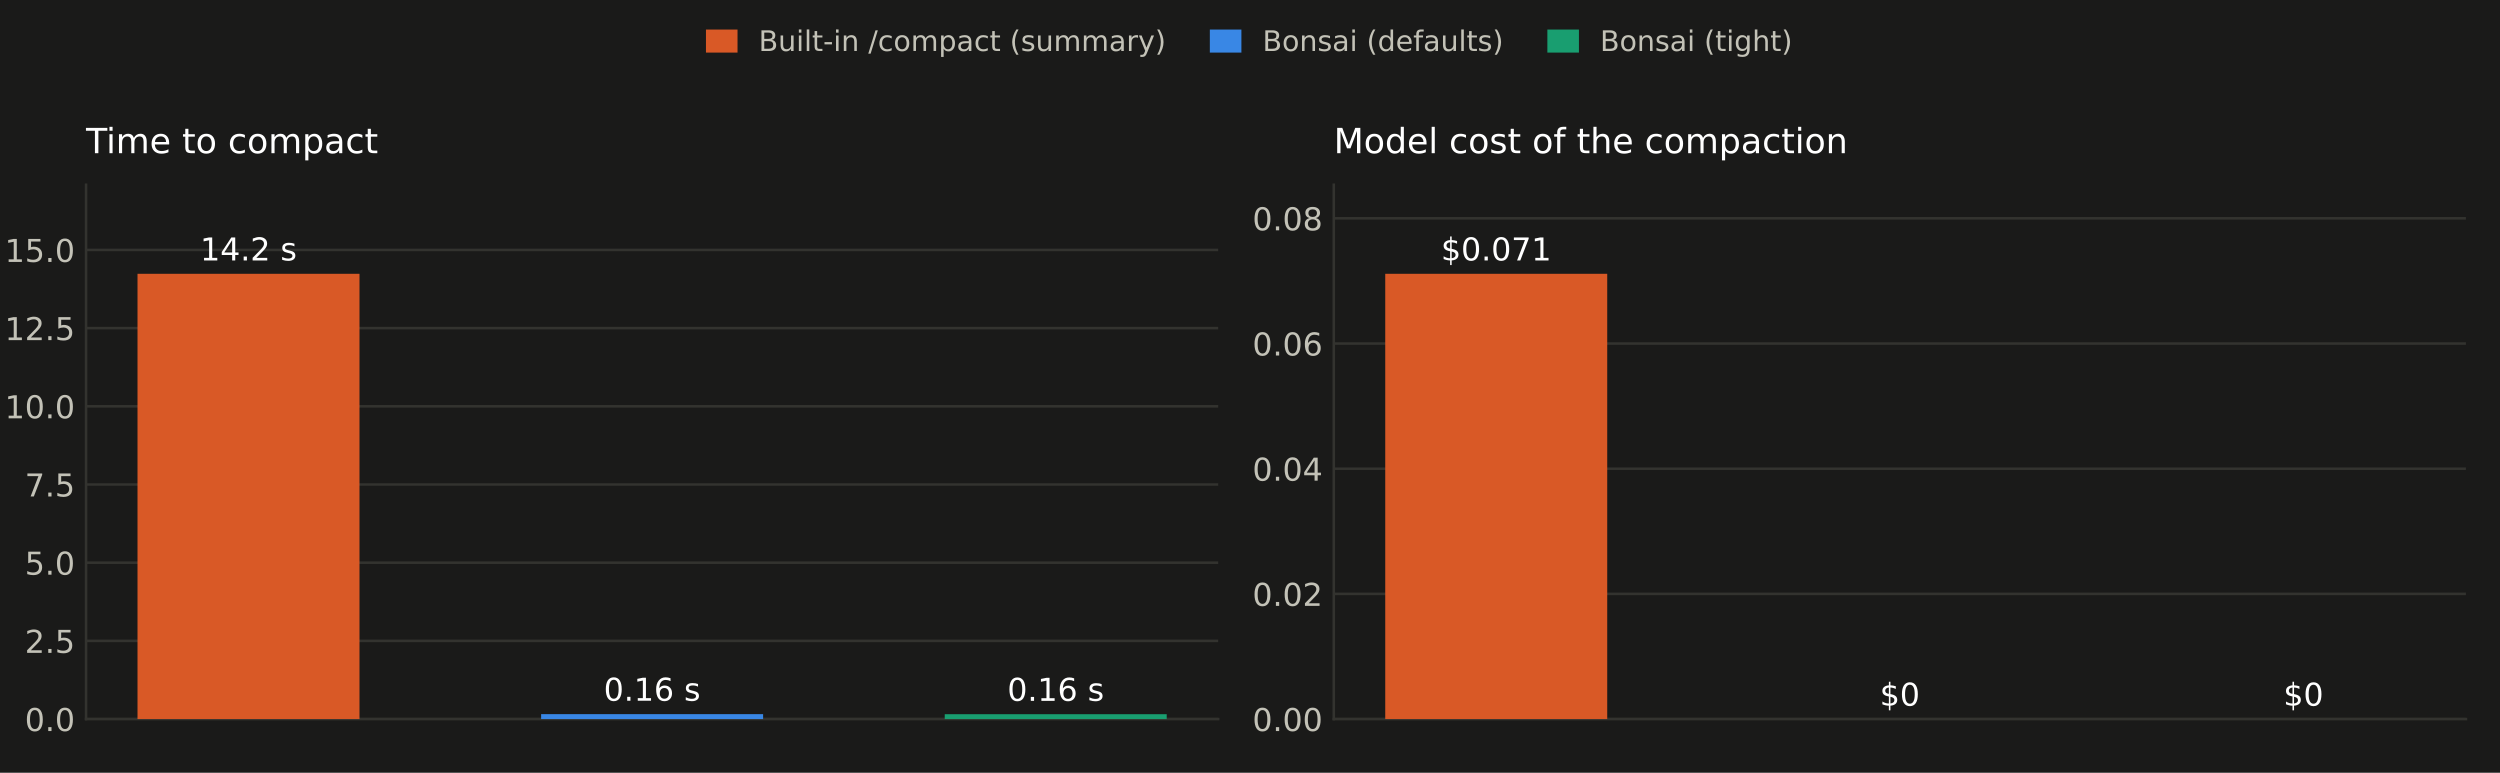
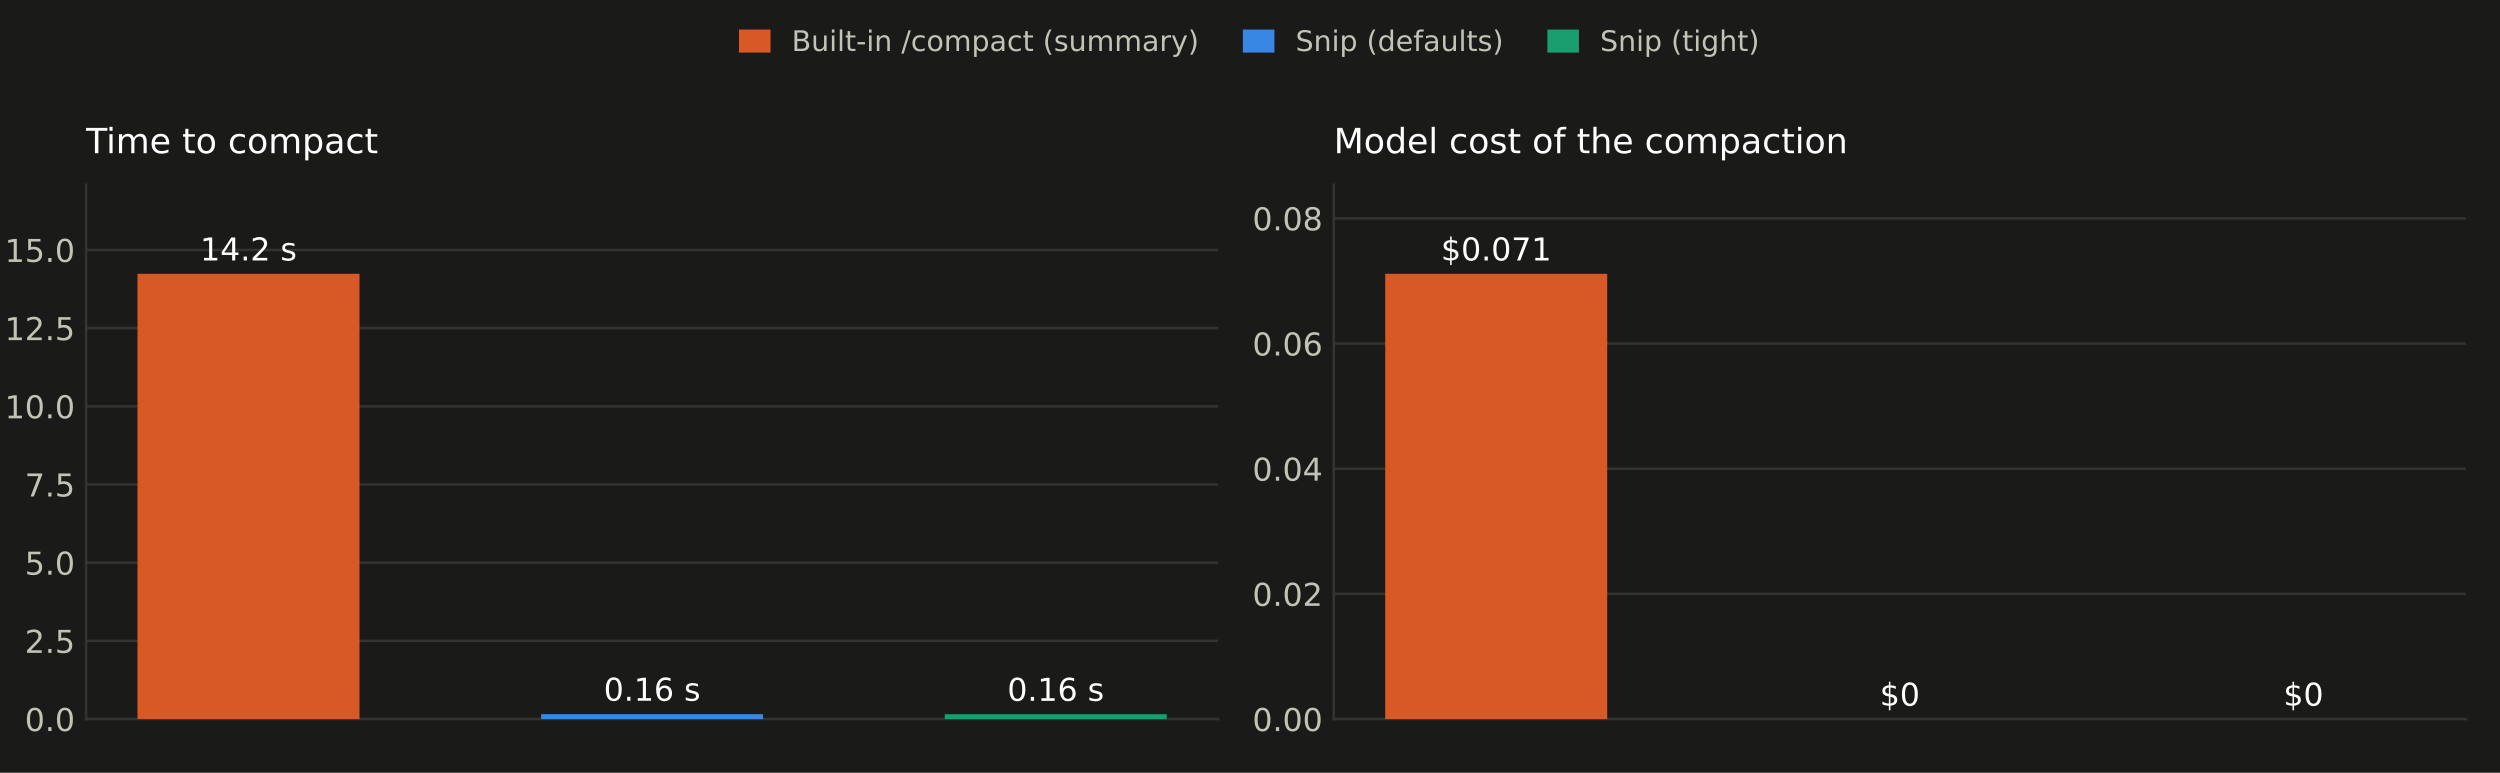
<svg xmlns="http://www.w3.org/2000/svg" xmlns:xlink="http://www.w3.org/1999/xlink" width="792pt" height="244.8pt" viewBox="0 0 792 244.8" version="1.1">
  <defs>
    <style type="text/css">*{stroke-linejoin: round; stroke-linecap: butt}</style>
  </defs>
  <g id="figure_1">
    <g id="patch_1">
      <path d="M 0 244.8  L 792 244.8  L 792 0  L 0 0  z " style="fill: #1a1a19" />
    </g>
    <g id="axes_1">
      <g id="patch_2">
        <path d="M 27.26 227.799  L 385.92 227.799  L 385.92 58.533  L 27.26 58.533  z " style="fill: #1a1a19" />
      </g>
      <g id="matplotlib.axis_1" />
      <g id="matplotlib.axis_2">
        <g id="ytick_1">
          <g id="line2d_1">
-             <path d="M 27.26 227.799  L 385.92 227.799  " clip-path="url(#p4e4e10ba70)" style="fill: none; stroke: #33332f; stroke-width: 0.8; stroke-linecap: square" />
+             <path d="M 27.26 227.799  L 385.92 227.799  " clip-path="url(#p15cf5c88f6)" style="fill: none; stroke: #33332f; stroke-width: 0.8; stroke-linecap: square" />
          </g>
          <g id="line2d_2" />
          <g id="text_1">
            <g style="fill: #c3c2b7" transform="translate(7.856875 231.5977) scale(0.1 -0.1)">
              <defs>
                <path id="DejaVuSans-13" d="M 2034 4250  Q 1547 4250 1301 3770  Q 1056 3291 1056 2328  Q 1056 1369 1301 889  Q 1547 409 2034 409  Q 2525 409 2770 889  Q 3016 1369 3016 2328  Q 3016 3291 2770 3770  Q 2525 4250 2034 4250  z M 2034 4750  Q 2819 4750 3233 4129  Q 3647 3509 3647 2328  Q 3647 1150 3233 529  Q 2819 -91 2034 -91  Q 1250 -91 836 529  Q 422 1150 422 2328  Q 422 3509 836 4129  Q 1250 4750 2034 4750  z " transform="scale(0.015625)" />
                <path id="DejaVuSans-11" d="M 684 794  L 1344 794  L 1344 0  L 684 0  L 684 794  z " transform="scale(0.015625)" />
              </defs>
              <use xlink:href="#DejaVuSans-13" />
              <use xlink:href="#DejaVuSans-11" transform="translate(63.625 0)" />
              <use xlink:href="#DejaVuSans-13" transform="translate(95.40625 0)" />
            </g>
          </g>
        </g>
        <g id="ytick_2">
          <g id="line2d_3">
-             <path d="M 27.26 203.029  L 385.92 203.029  " clip-path="url(#p4e4e10ba70)" style="fill: none; stroke: #33332f; stroke-width: 0.8; stroke-linecap: square" />
+             <path d="M 27.26 203.029  L 385.92 203.029  " clip-path="url(#p15cf5c88f6)" style="fill: none; stroke: #33332f; stroke-width: 0.8; stroke-linecap: square" />
          </g>
          <g id="line2d_4" />
          <g id="text_2">
            <g style="fill: #c3c2b7" transform="translate(7.856875 206.8278) scale(0.1 -0.1)">
              <defs>
                <path id="DejaVuSans-15" d="M 1228 531  L 3431 531  L 3431 0  L 469 0  L 469 531  Q 828 903 1448 1529  Q 2069 2156 2228 2338  Q 2531 2678 2651 2914  Q 2772 3150 2772 3378  Q 2772 3750 2511 3984  Q 2250 4219 1831 4219  Q 1534 4219 1204 4116  Q 875 4013 500 3803  L 500 4441  Q 881 4594 1212 4672  Q 1544 4750 1819 4750  Q 2544 4750 2975 4387  Q 3406 4025 3406 3419  Q 3406 3131 3298 2873  Q 3191 2616 2906 2266  Q 2828 2175 2409 1742  Q 1991 1309 1228 531  z " transform="scale(0.015625)" />
                <path id="DejaVuSans-18" d="M 691 4666  L 3169 4666  L 3169 4134  L 1269 4134  L 1269 2991  Q 1406 3038 1543 3061  Q 1681 3084 1819 3084  Q 2600 3084 3056 2656  Q 3513 2228 3513 1497  Q 3513 744 3044 326  Q 2575 -91 1722 -91  Q 1428 -91 1123 -41  Q 819 9 494 109  L 494 744  Q 775 591 1075 516  Q 1375 441 1709 441  Q 2250 441 2565 725  Q 2881 1009 2881 1497  Q 2881 1984 2565 2268  Q 2250 2553 1709 2553  Q 1456 2553 1204 2497  Q 953 2441 691 2322  L 691 4666  z " transform="scale(0.015625)" />
              </defs>
              <use xlink:href="#DejaVuSans-15" />
              <use xlink:href="#DejaVuSans-11" transform="translate(63.625 0)" />
              <use xlink:href="#DejaVuSans-18" transform="translate(95.40625 0)" />
            </g>
          </g>
        </g>
        <g id="ytick_3">
          <g id="line2d_5">
-             <path d="M 27.26 178.259  L 385.92 178.259  " clip-path="url(#p4e4e10ba70)" style="fill: none; stroke: #33332f; stroke-width: 0.8; stroke-linecap: square" />
+             <path d="M 27.26 178.259  L 385.92 178.259  " clip-path="url(#p15cf5c88f6)" style="fill: none; stroke: #33332f; stroke-width: 0.8; stroke-linecap: square" />
          </g>
          <g id="line2d_6" />
          <g id="text_3">
            <g style="fill: #c3c2b7" transform="translate(7.856875 182.0579) scale(0.1 -0.1)">
              <use xlink:href="#DejaVuSans-18" />
              <use xlink:href="#DejaVuSans-11" transform="translate(63.625 0)" />
              <use xlink:href="#DejaVuSans-13" transform="translate(95.40625 0)" />
            </g>
          </g>
        </g>
        <g id="ytick_4">
          <g id="line2d_7">
-             <path d="M 27.26 153.489  L 385.92 153.489  " clip-path="url(#p4e4e10ba70)" style="fill: none; stroke: #33332f; stroke-width: 0.8; stroke-linecap: square" />
+             <path d="M 27.26 153.489  L 385.92 153.489  " clip-path="url(#p15cf5c88f6)" style="fill: none; stroke: #33332f; stroke-width: 0.8; stroke-linecap: square" />
          </g>
          <g id="line2d_8" />
          <g id="text_4">
            <g style="fill: #c3c2b7" transform="translate(7.856875 157.288) scale(0.1 -0.1)">
              <defs>
                <path id="DejaVuSans-1a" d="M 525 4666  L 3525 4666  L 3525 4397  L 1831 0  L 1172 0  L 2766 4134  L 525 4134  L 525 4666  z " transform="scale(0.015625)" />
              </defs>
              <use xlink:href="#DejaVuSans-1a" />
              <use xlink:href="#DejaVuSans-11" transform="translate(63.625 0)" />
              <use xlink:href="#DejaVuSans-18" transform="translate(95.40625 0)" />
            </g>
          </g>
        </g>
        <g id="ytick_5">
          <g id="line2d_9">
-             <path d="M 27.26 128.719  L 385.92 128.719  " clip-path="url(#p4e4e10ba70)" style="fill: none; stroke: #33332f; stroke-width: 0.8; stroke-linecap: square" />
+             <path d="M 27.26 128.719  L 385.92 128.719  " clip-path="url(#p15cf5c88f6)" style="fill: none; stroke: #33332f; stroke-width: 0.8; stroke-linecap: square" />
          </g>
          <g id="line2d_10" />
          <g id="text_5">
            <g style="fill: #c3c2b7" transform="translate(1.494375 132.5182) scale(0.1 -0.1)">
              <defs>
                <path id="DejaVuSans-14" d="M 794 531  L 1825 531  L 1825 4091  L 703 3866  L 703 4441  L 1819 4666  L 2450 4666  L 2450 531  L 3481 531  L 3481 0  L 794 0  L 794 531  z " transform="scale(0.015625)" />
              </defs>
              <use xlink:href="#DejaVuSans-14" />
              <use xlink:href="#DejaVuSans-13" transform="translate(63.625 0)" />
              <use xlink:href="#DejaVuSans-11" transform="translate(127.25 0)" />
              <use xlink:href="#DejaVuSans-13" transform="translate(159.0312 0)" />
            </g>
          </g>
        </g>
        <g id="ytick_6">
          <g id="line2d_11">
-             <path d="M 27.26 103.949  L 385.92 103.949  " clip-path="url(#p4e4e10ba70)" style="fill: none; stroke: #33332f; stroke-width: 0.8; stroke-linecap: square" />
+             <path d="M 27.26 103.949  L 385.92 103.949  " clip-path="url(#p15cf5c88f6)" style="fill: none; stroke: #33332f; stroke-width: 0.8; stroke-linecap: square" />
          </g>
          <g id="line2d_12" />
          <g id="text_6">
            <g style="fill: #c3c2b7" transform="translate(1.494375 107.7483) scale(0.1 -0.1)">
              <use xlink:href="#DejaVuSans-14" />
              <use xlink:href="#DejaVuSans-15" transform="translate(63.625 0)" />
              <use xlink:href="#DejaVuSans-11" transform="translate(127.25 0)" />
              <use xlink:href="#DejaVuSans-18" transform="translate(159.0312 0)" />
            </g>
          </g>
        </g>
        <g id="ytick_7">
          <g id="line2d_13">
-             <path d="M 27.26 79.18  L 385.92 79.18  " clip-path="url(#p4e4e10ba70)" style="fill: none; stroke: #33332f; stroke-width: 0.8; stroke-linecap: square" />
+             <path d="M 27.26 79.18  L 385.92 79.18  " clip-path="url(#p15cf5c88f6)" style="fill: none; stroke: #33332f; stroke-width: 0.8; stroke-linecap: square" />
          </g>
          <g id="line2d_14" />
          <g id="text_7">
            <g style="fill: #c3c2b7" transform="translate(1.494375 82.97843) scale(0.1 -0.1)">
              <use xlink:href="#DejaVuSans-14" />
              <use xlink:href="#DejaVuSans-18" transform="translate(63.625 0)" />
              <use xlink:href="#DejaVuSans-11" transform="translate(127.25 0)" />
              <use xlink:href="#DejaVuSans-13" transform="translate(159.0312 0)" />
            </g>
          </g>
        </g>
      </g>
      <g id="patch_3">
        <path d="M 27.26 227.799  L 27.26 58.533  " style="fill: none; stroke: #33332f; stroke-width: 0.8; stroke-linejoin: miter; stroke-linecap: square" />
      </g>
      <g id="patch_4">
        <path d="M 27.26 227.799  L 385.92 227.799  " style="fill: none; stroke: #33332f; stroke-width: 0.8; stroke-linejoin: miter; stroke-linecap: square" />
      </g>
      <g id="patch_5">
-         <path d="M 43.563 227.799  L 113.888 227.799  L 113.888 86.744  L 43.563 86.744  z " clip-path="url(#p4e4e10ba70)" style="fill: #d95926" />
+         <path d="M 43.563 227.799  L 113.888 227.799  L 113.888 86.744  L 43.563 86.744  z " clip-path="url(#p15cf5c88f6)" style="fill: #d95926" />
      </g>
      <g id="patch_6">
-         <path d="M 171.427 227.799  L 241.753 227.799  L 241.753 226.227  L 171.427 226.227  z " clip-path="url(#p4e4e10ba70)" style="fill: #3987e5" />
+         <path d="M 171.427 227.799  L 241.753 227.799  L 241.753 226.227  L 171.427 226.227  z " clip-path="url(#p15cf5c88f6)" style="fill: #3987e5" />
      </g>
      <g id="patch_7">
-         <path d="M 299.292 227.799  L 369.617 227.799  L 369.617 226.259  L 299.292 226.259  z " clip-path="url(#p4e4e10ba70)" style="fill: #199e70" />
+         <path d="M 299.292 227.799  L 369.617 227.799  L 369.617 226.259  L 299.292 226.259  z " clip-path="url(#p15cf5c88f6)" style="fill: #199e70" />
      </g>
      <g id="text_8">
        <g style="fill: #ffffff" transform="translate(63.39891 82.51269) scale(0.1 -0.1)">
          <defs>
            <path id="DejaVuSans-17" d="M 2419 4116  L 825 1625  L 2419 1625  L 2419 4116  z M 2253 4666  L 3047 4666  L 3047 1625  L 3713 1625  L 3713 1100  L 3047 1100  L 3047 0  L 2419 0  L 2419 1100  L 313 1100  L 313 1709  L 2253 4666  z " transform="scale(0.015625)" />
            <path id="DejaVuSans-3" transform="scale(0.015625)" />
            <path id="DejaVuSans-56" d="M 2834 3397  L 2834 2853  Q 2591 2978 2328 3040  Q 2066 3103 1784 3103  Q 1356 3103 1142 2972  Q 928 2841 928 2578  Q 928 2378 1081 2264  Q 1234 2150 1697 2047  L 1894 2003  Q 2506 1872 2764 1633  Q 3022 1394 3022 966  Q 3022 478 2636 193  Q 2250 -91 1575 -91  Q 1294 -91 989 -36  Q 684 19 347 128  L 347 722  Q 666 556 975 473  Q 1284 391 1588 391  Q 1994 391 2212 530  Q 2431 669 2431 922  Q 2431 1156 2273 1281  Q 2116 1406 1581 1522  L 1381 1569  Q 847 1681 609 1914  Q 372 2147 372 2553  Q 372 3047 722 3315  Q 1072 3584 1716 3584  Q 2034 3584 2315 3537  Q 2597 3491 2834 3397  z " transform="scale(0.015625)" />
          </defs>
          <use xlink:href="#DejaVuSans-14" />
          <use xlink:href="#DejaVuSans-17" transform="translate(63.625 0)" />
          <use xlink:href="#DejaVuSans-11" transform="translate(127.25 0)" />
          <use xlink:href="#DejaVuSans-15" transform="translate(159.0312 0)" />
          <use xlink:href="#DejaVuSans-3" transform="translate(222.6562 0)" />
          <use xlink:href="#DejaVuSans-56" transform="translate(254.4375 0)" />
        </g>
      </g>
      <g id="text_9">
        <g style="fill: #ffffff" transform="translate(191.2634 221.9955) scale(0.1 -0.1)">
          <defs>
            <path id="DejaVuSans-19" d="M 2113 2584  Q 1688 2584 1439 2293  Q 1191 2003 1191 1497  Q 1191 994 1439 701  Q 1688 409 2113 409  Q 2538 409 2786 701  Q 3034 994 3034 1497  Q 3034 2003 2786 2293  Q 2538 2584 2113 2584  z M 3366 4563  L 3366 3988  Q 3128 4100 2886 4159  Q 2644 4219 2406 4219  Q 1781 4219 1451 3797  Q 1122 3375 1075 2522  Q 1259 2794 1537 2939  Q 1816 3084 2150 3084  Q 2853 3084 3261 2657  Q 3669 2231 3669 1497  Q 3669 778 3244 343  Q 2819 -91 2113 -91  Q 1303 -91 875 529  Q 447 1150 447 2328  Q 447 3434 972 4092  Q 1497 4750 2381 4750  Q 2619 4750 2861 4703  Q 3103 4656 3366 4563  z " transform="scale(0.015625)" />
          </defs>
          <use xlink:href="#DejaVuSans-13" />
          <use xlink:href="#DejaVuSans-11" transform="translate(63.625 0)" />
          <use xlink:href="#DejaVuSans-14" transform="translate(95.40625 0)" />
          <use xlink:href="#DejaVuSans-19" transform="translate(159.0312 0)" />
          <use xlink:href="#DejaVuSans-3" transform="translate(222.6562 0)" />
          <use xlink:href="#DejaVuSans-56" transform="translate(254.4375 0)" />
        </g>
      </g>
      <g id="text_10">
        <g style="fill: #ffffff" transform="translate(319.128 222.0277) scale(0.1 -0.1)">
          <use xlink:href="#DejaVuSans-13" />
          <use xlink:href="#DejaVuSans-11" transform="translate(63.625 0)" />
          <use xlink:href="#DejaVuSans-14" transform="translate(95.40625 0)" />
          <use xlink:href="#DejaVuSans-19" transform="translate(159.0312 0)" />
          <use xlink:href="#DejaVuSans-3" transform="translate(222.6562 0)" />
          <use xlink:href="#DejaVuSans-56" transform="translate(254.4375 0)" />
        </g>
      </g>
      <g id="text_11">
        <g style="fill: #ffffff" transform="translate(27.26 48.53342) scale(0.11 -0.11)">
          <defs>
            <path id="DejaVuSans-37" d="M -19 4666  L 3928 4666  L 3928 4134  L 2272 4134  L 2272 0  L 1638 0  L 1638 4134  L -19 4134  L -19 4666  z " transform="scale(0.015625)" />
            <path id="DejaVuSans-4c" d="M 603 3500  L 1178 3500  L 1178 0  L 603 0  L 603 3500  z M 603 4863  L 1178 4863  L 1178 4134  L 603 4134  L 603 4863  z " transform="scale(0.015625)" />
            <path id="DejaVuSans-50" d="M 3328 2828  Q 3544 3216 3844 3400  Q 4144 3584 4550 3584  Q 5097 3584 5394 3201  Q 5691 2819 5691 2113  L 5691 0  L 5113 0  L 5113 2094  Q 5113 2597 4934 2840  Q 4756 3084 4391 3084  Q 3944 3084 3684 2787  Q 3425 2491 3425 1978  L 3425 0  L 2847 0  L 2847 2094  Q 2847 2600 2669 2842  Q 2491 3084 2119 3084  Q 1678 3084 1418 2786  Q 1159 2488 1159 1978  L 1159 0  L 581 0  L 581 3500  L 1159 3500  L 1159 2956  Q 1356 3278 1631 3431  Q 1906 3584 2284 3584  Q 2666 3584 2933 3390  Q 3200 3197 3328 2828  z " transform="scale(0.015625)" />
            <path id="DejaVuSans-48" d="M 3597 1894  L 3597 1613  L 953 1613  Q 991 1019 1311 708  Q 1631 397 2203 397  Q 2534 397 2845 478  Q 3156 559 3463 722  L 3463 178  Q 3153 47 2828 -22  Q 2503 -91 2169 -91  Q 1331 -91 842 396  Q 353 884 353 1716  Q 353 2575 817 3079  Q 1281 3584 2069 3584  Q 2775 3584 3186 3129  Q 3597 2675 3597 1894  z M 3022 2063  Q 3016 2534 2758 2815  Q 2500 3097 2075 3097  Q 1594 3097 1305 2825  Q 1016 2553 972 2059  L 3022 2063  z " transform="scale(0.015625)" />
            <path id="DejaVuSans-57" d="M 1172 4494  L 1172 3500  L 2356 3500  L 2356 3053  L 1172 3053  L 1172 1153  Q 1172 725 1289 603  Q 1406 481 1766 481  L 2356 481  L 2356 0  L 1766 0  Q 1100 0 847 248  Q 594 497 594 1153  L 594 3053  L 172 3053  L 172 3500  L 594 3500  L 594 4494  L 1172 4494  z " transform="scale(0.015625)" />
            <path id="DejaVuSans-52" d="M 1959 3097  Q 1497 3097 1228 2736  Q 959 2375 959 1747  Q 959 1119 1226 758  Q 1494 397 1959 397  Q 2419 397 2687 759  Q 2956 1122 2956 1747  Q 2956 2369 2687 2733  Q 2419 3097 1959 3097  z M 1959 3584  Q 2709 3584 3137 3096  Q 3566 2609 3566 1747  Q 3566 888 3137 398  Q 2709 -91 1959 -91  Q 1206 -91 779 398  Q 353 888 353 1747  Q 353 2609 779 3096  Q 1206 3584 1959 3584  z " transform="scale(0.015625)" />
            <path id="DejaVuSans-46" d="M 3122 3366  L 3122 2828  Q 2878 2963 2633 3030  Q 2388 3097 2138 3097  Q 1578 3097 1268 2742  Q 959 2388 959 1747  Q 959 1106 1268 751  Q 1578 397 2138 397  Q 2388 397 2633 464  Q 2878 531 3122 666  L 3122 134  Q 2881 22 2623 -34  Q 2366 -91 2075 -91  Q 1284 -91 818 406  Q 353 903 353 1747  Q 353 2603 823 3093  Q 1294 3584 2113 3584  Q 2378 3584 2631 3529  Q 2884 3475 3122 3366  z " transform="scale(0.015625)" />
            <path id="DejaVuSans-53" d="M 1159 525  L 1159 -1331  L 581 -1331  L 581 3500  L 1159 3500  L 1159 2969  Q 1341 3281 1617 3432  Q 1894 3584 2278 3584  Q 2916 3584 3314 3078  Q 3713 2572 3713 1747  Q 3713 922 3314 415  Q 2916 -91 2278 -91  Q 1894 -91 1617 61  Q 1341 213 1159 525  z M 3116 1747  Q 3116 2381 2855 2742  Q 2594 3103 2138 3103  Q 1681 3103 1420 2742  Q 1159 2381 1159 1747  Q 1159 1113 1420 752  Q 1681 391 2138 391  Q 2594 391 2855 752  Q 3116 1113 3116 1747  z " transform="scale(0.015625)" />
            <path id="DejaVuSans-44" d="M 2194 1759  Q 1497 1759 1228 1600  Q 959 1441 959 1056  Q 959 750 1161 570  Q 1363 391 1709 391  Q 2188 391 2477 730  Q 2766 1069 2766 1631  L 2766 1759  L 2194 1759  z M 3341 1997  L 3341 0  L 2766 0  L 2766 531  Q 2569 213 2275 61  Q 1981 -91 1556 -91  Q 1019 -91 701 211  Q 384 513 384 1019  Q 384 1609 779 1909  Q 1175 2209 1959 2209  L 2766 2209  L 2766 2266  Q 2766 2663 2505 2880  Q 2244 3097 1772 3097  Q 1472 3097 1187 3025  Q 903 2953 641 2809  L 641 3341  Q 956 3463 1253 3523  Q 1550 3584 1831 3584  Q 2591 3584 2966 3190  Q 3341 2797 3341 1997  z " transform="scale(0.015625)" />
          </defs>
          <use xlink:href="#DejaVuSans-37" />
          <use xlink:href="#DejaVuSans-4c" transform="translate(58 0)" />
          <use xlink:href="#DejaVuSans-50" transform="translate(85.78125 0)" />
          <use xlink:href="#DejaVuSans-48" transform="translate(183.1875 0)" />
          <use xlink:href="#DejaVuSans-3" transform="translate(244.7188 0)" />
          <use xlink:href="#DejaVuSans-57" transform="translate(276.5 0)" />
          <use xlink:href="#DejaVuSans-52" transform="translate(315.7031 0)" />
          <use xlink:href="#DejaVuSans-3" transform="translate(376.8906 0)" />
          <use xlink:href="#DejaVuSans-46" transform="translate(408.6719 0)" />
          <use xlink:href="#DejaVuSans-52" transform="translate(463.6562 0)" />
          <use xlink:href="#DejaVuSans-50" transform="translate(524.8438 0)" />
          <use xlink:href="#DejaVuSans-53" transform="translate(622.25 0)" />
          <use xlink:href="#DejaVuSans-44" transform="translate(685.7344 0)" />
          <use xlink:href="#DejaVuSans-46" transform="translate(747.0156 0)" />
          <use xlink:href="#DejaVuSans-57" transform="translate(802 0)" />
        </g>
      </g>
    </g>
    <g id="axes_2">
      <g id="patch_8">
        <path d="M 422.54 227.799  L 781.2 227.799  L 781.2 58.533  L 422.54 58.533  z " style="fill: #1a1a19" />
      </g>
      <g id="matplotlib.axis_3" />
      <g id="matplotlib.axis_4">
        <g id="ytick_8">
          <g id="line2d_15">
-             <path d="M 422.54 227.799  L 781.2 227.799  " clip-path="url(#p6dd954baf7)" style="fill: none; stroke: #33332f; stroke-width: 0.8; stroke-linecap: square" />
+             <path d="M 422.54 227.799  L 781.2 227.799  " clip-path="url(#p4550aee959)" style="fill: none; stroke: #33332f; stroke-width: 0.8; stroke-linecap: square" />
          </g>
          <g id="line2d_16" />
          <g id="text_12">
            <g style="fill: #c3c2b7" transform="translate(396.7744 231.5977) scale(0.1 -0.1)">
              <use xlink:href="#DejaVuSans-13" />
              <use xlink:href="#DejaVuSans-11" transform="translate(63.625 0)" />
              <use xlink:href="#DejaVuSans-13" transform="translate(95.40625 0)" />
              <use xlink:href="#DejaVuSans-13" transform="translate(159.0312 0)" />
            </g>
          </g>
        </g>
        <g id="ytick_9">
          <g id="line2d_17">
-             <path d="M 422.54 188.141  L 781.2 188.141  " clip-path="url(#p6dd954baf7)" style="fill: none; stroke: #33332f; stroke-width: 0.8; stroke-linecap: square" />
+             <path d="M 422.54 188.141  L 781.2 188.141  " clip-path="url(#p4550aee959)" style="fill: none; stroke: #33332f; stroke-width: 0.8; stroke-linecap: square" />
          </g>
          <g id="line2d_18" />
          <g id="text_13">
            <g style="fill: #c3c2b7" transform="translate(396.7744 191.9399) scale(0.1 -0.1)">
              <use xlink:href="#DejaVuSans-13" />
              <use xlink:href="#DejaVuSans-11" transform="translate(63.625 0)" />
              <use xlink:href="#DejaVuSans-13" transform="translate(95.40625 0)" />
              <use xlink:href="#DejaVuSans-15" transform="translate(159.0312 0)" />
            </g>
          </g>
        </g>
        <g id="ytick_10">
          <g id="line2d_19">
-             <path d="M 422.54 148.483  L 781.2 148.483  " clip-path="url(#p6dd954baf7)" style="fill: none; stroke: #33332f; stroke-width: 0.8; stroke-linecap: square" />
+             <path d="M 422.54 148.483  L 781.2 148.483  " clip-path="url(#p4550aee959)" style="fill: none; stroke: #33332f; stroke-width: 0.8; stroke-linecap: square" />
          </g>
          <g id="line2d_20" />
          <g id="text_14">
            <g style="fill: #c3c2b7" transform="translate(396.7744 152.2821) scale(0.1 -0.1)">
              <use xlink:href="#DejaVuSans-13" />
              <use xlink:href="#DejaVuSans-11" transform="translate(63.625 0)" />
              <use xlink:href="#DejaVuSans-13" transform="translate(95.40625 0)" />
              <use xlink:href="#DejaVuSans-17" transform="translate(159.0312 0)" />
            </g>
          </g>
        </g>
        <g id="ytick_11">
          <g id="line2d_21">
-             <path d="M 422.54 108.825  L 781.2 108.825  " clip-path="url(#p6dd954baf7)" style="fill: none; stroke: #33332f; stroke-width: 0.8; stroke-linecap: square" />
+             <path d="M 422.54 108.825  L 781.2 108.825  " clip-path="url(#p4550aee959)" style="fill: none; stroke: #33332f; stroke-width: 0.8; stroke-linecap: square" />
          </g>
          <g id="line2d_22" />
          <g id="text_15">
            <g style="fill: #c3c2b7" transform="translate(396.7744 112.6243) scale(0.1 -0.1)">
              <use xlink:href="#DejaVuSans-13" />
              <use xlink:href="#DejaVuSans-11" transform="translate(63.625 0)" />
              <use xlink:href="#DejaVuSans-13" transform="translate(95.40625 0)" />
              <use xlink:href="#DejaVuSans-19" transform="translate(159.0312 0)" />
            </g>
          </g>
        </g>
        <g id="ytick_12">
          <g id="line2d_23">
-             <path d="M 422.54 69.168  L 781.2 69.168  " clip-path="url(#p6dd954baf7)" style="fill: none; stroke: #33332f; stroke-width: 0.8; stroke-linecap: square" />
+             <path d="M 422.54 69.168  L 781.2 69.168  " clip-path="url(#p4550aee959)" style="fill: none; stroke: #33332f; stroke-width: 0.8; stroke-linecap: square" />
          </g>
          <g id="line2d_24" />
          <g id="text_16">
            <g style="fill: #c3c2b7" transform="translate(396.7744 72.96654) scale(0.1 -0.1)">
              <defs>
                <path id="DejaVuSans-1b" d="M 2034 2216  Q 1584 2216 1326 1975  Q 1069 1734 1069 1313  Q 1069 891 1326 650  Q 1584 409 2034 409  Q 2484 409 2743 651  Q 3003 894 3003 1313  Q 3003 1734 2745 1975  Q 2488 2216 2034 2216  z M 1403 2484  Q 997 2584 770 2862  Q 544 3141 544 3541  Q 544 4100 942 4425  Q 1341 4750 2034 4750  Q 2731 4750 3128 4425  Q 3525 4100 3525 3541  Q 3525 3141 3298 2862  Q 3072 2584 2669 2484  Q 3125 2378 3379 2068  Q 3634 1759 3634 1313  Q 3634 634 3220 271  Q 2806 -91 2034 -91  Q 1263 -91 848 271  Q 434 634 434 1313  Q 434 1759 690 2068  Q 947 2378 1403 2484  z M 1172 3481  Q 1172 3119 1398 2916  Q 1625 2713 2034 2713  Q 2441 2713 2670 2916  Q 2900 3119 2900 3481  Q 2900 3844 2670 4047  Q 2441 4250 2034 4250  Q 1625 4250 1398 4047  Q 1172 3844 1172 3481  z " transform="scale(0.015625)" />
              </defs>
              <use xlink:href="#DejaVuSans-13" />
              <use xlink:href="#DejaVuSans-11" transform="translate(63.625 0)" />
              <use xlink:href="#DejaVuSans-13" transform="translate(95.40625 0)" />
              <use xlink:href="#DejaVuSans-1b" transform="translate(159.0312 0)" />
            </g>
          </g>
        </g>
      </g>
      <g id="patch_9">
        <path d="M 422.54 227.799  L 422.54 58.533  " style="fill: none; stroke: #33332f; stroke-width: 0.8; stroke-linejoin: miter; stroke-linecap: square" />
      </g>
      <g id="patch_10">
        <path d="M 422.54 227.799  L 781.2 227.799  " style="fill: none; stroke: #33332f; stroke-width: 0.8; stroke-linejoin: miter; stroke-linecap: square" />
      </g>
      <g id="patch_11">
-         <path d="M 438.843 227.799  L 509.168 227.799  L 509.168 86.744  L 438.843 86.744  z " clip-path="url(#p6dd954baf7)" style="fill: #d95926" />
+         <path d="M 438.843 227.799  L 509.168 227.799  L 509.168 86.744  L 438.843 86.744  z " clip-path="url(#p4550aee959)" style="fill: #d95926" />
      </g>
      <g id="patch_12">
-         <path d="M 566.707 227.799  L 637.033 227.799  L 637.033 227.799  L 566.707 227.799  z " clip-path="url(#p6dd954baf7)" style="fill: #3987e5" />
+         <path d="M 566.707 227.799  L 637.033 227.799  L 637.033 227.799  L 566.707 227.799  z " clip-path="url(#p4550aee959)" style="fill: #3987e5" />
      </g>
      <g id="patch_13">
-         <path d="M 694.572 227.799  L 764.897 227.799  L 764.897 227.799  L 694.572 227.799  z " clip-path="url(#p6dd954baf7)" style="fill: #199e70" />
+         <path d="M 694.572 227.799  L 764.897 227.799  L 764.897 227.799  L 694.572 227.799  z " clip-path="url(#p4550aee959)" style="fill: #199e70" />
      </g>
      <g id="text_17">
        <g style="fill: #ffffff" transform="translate(456.5102 82.51269) scale(0.1 -0.1)">
          <defs>
            <path id="DejaVuSans-7" d="M 2163 -941  L 1850 -941  L 1847 0  Q 1519 6 1191 76  Q 863 147 531 288  L 531 850  Q 850 650 1176 548  Q 1503 447 1850 444  L 1850 1869  Q 1159 1981 845 2250  Q 531 2519 531 2988  Q 531 3497 872 3790  Q 1213 4084 1850 4128  L 1850 4863  L 2163 4863  L 2163 4138  Q 2453 4125 2725 4076  Q 2997 4028 3256 3944  L 3256 3397  Q 2997 3528 2723 3600  Q 2450 3672 2163 3684  L 2163 2350  Q 2872 2241 3206 1959  Q 3541 1678 3541 1191  Q 3541 663 3186 358  Q 2831 53 2163 6  L 2163 -941  z M 1850 2406  L 1850 3688  Q 1488 3647 1297 3481  Q 1106 3316 1106 3041  Q 1106 2772 1282 2622  Q 1459 2472 1850 2406  z M 2163 1806  L 2163 453  Q 2559 506 2761 678  Q 2963 850 2963 1131  Q 2963 1406 2770 1568  Q 2578 1731 2163 1806  z " transform="scale(0.015625)" />
          </defs>
          <use xlink:href="#DejaVuSans-7" />
          <use xlink:href="#DejaVuSans-13" transform="translate(63.625 0)" />
          <use xlink:href="#DejaVuSans-11" transform="translate(127.25 0)" />
          <use xlink:href="#DejaVuSans-13" transform="translate(159.0312 0)" />
          <use xlink:href="#DejaVuSans-1a" transform="translate(222.6562 0)" />
          <use xlink:href="#DejaVuSans-14" transform="translate(286.2812 0)" />
        </g>
      </g>
      <g id="text_18">
        <g style="fill: #ffffff" transform="translate(595.5075 223.5672) scale(0.1 -0.1)">
          <use xlink:href="#DejaVuSans-7" />
          <use xlink:href="#DejaVuSans-13" transform="translate(63.625 0)" />
        </g>
      </g>
      <g id="text_19">
        <g style="fill: #ffffff" transform="translate(723.372 223.5672) scale(0.1 -0.1)">
          <use xlink:href="#DejaVuSans-7" />
          <use xlink:href="#DejaVuSans-13" transform="translate(63.625 0)" />
        </g>
      </g>
      <g id="text_20">
        <g style="fill: #ffffff" transform="translate(422.54 48.53342) scale(0.11 -0.11)">
          <defs>
            <path id="DejaVuSans-30" d="M 628 4666  L 1569 4666  L 2759 1491  L 3956 4666  L 4897 4666  L 4897 0  L 4281 0  L 4281 4097  L 3078 897  L 2444 897  L 1241 4097  L 1241 0  L 628 0  L 628 4666  z " transform="scale(0.015625)" />
            <path id="DejaVuSans-47" d="M 2906 2969  L 2906 4863  L 3481 4863  L 3481 0  L 2906 0  L 2906 525  Q 2725 213 2448 61  Q 2172 -91 1784 -91  Q 1150 -91 751 415  Q 353 922 353 1747  Q 353 2572 751 3078  Q 1150 3584 1784 3584  Q 2172 3584 2448 3432  Q 2725 3281 2906 2969  z M 947 1747  Q 947 1113 1208 752  Q 1469 391 1925 391  Q 2381 391 2643 752  Q 2906 1113 2906 1747  Q 2906 2381 2643 2742  Q 2381 3103 1925 3103  Q 1469 3103 1208 2742  Q 947 2381 947 1747  z " transform="scale(0.015625)" />
            <path id="DejaVuSans-4f" d="M 603 4863  L 1178 4863  L 1178 0  L 603 0  L 603 4863  z " transform="scale(0.015625)" />
            <path id="DejaVuSans-49" d="M 2375 4863  L 2375 4384  L 1825 4384  Q 1516 4384 1395 4259  Q 1275 4134 1275 3809  L 1275 3500  L 2222 3500  L 2222 3053  L 1275 3053  L 1275 0  L 697 0  L 697 3053  L 147 3053  L 147 3500  L 697 3500  L 697 3744  Q 697 4328 969 4595  Q 1241 4863 1831 4863  L 2375 4863  z " transform="scale(0.015625)" />
            <path id="DejaVuSans-4b" d="M 3513 2113  L 3513 0  L 2938 0  L 2938 2094  Q 2938 2591 2744 2837  Q 2550 3084 2163 3084  Q 1697 3084 1428 2787  Q 1159 2491 1159 1978  L 1159 0  L 581 0  L 581 4863  L 1159 4863  L 1159 2956  Q 1366 3272 1645 3428  Q 1925 3584 2291 3584  Q 2894 3584 3203 3211  Q 3513 2838 3513 2113  z " transform="scale(0.015625)" />
            <path id="DejaVuSans-51" d="M 3513 2113  L 3513 0  L 2938 0  L 2938 2094  Q 2938 2591 2744 2837  Q 2550 3084 2163 3084  Q 1697 3084 1428 2787  Q 1159 2491 1159 1978  L 1159 0  L 581 0  L 581 3500  L 1159 3500  L 1159 2956  Q 1366 3272 1645 3428  Q 1925 3584 2291 3584  Q 2894 3584 3203 3211  Q 3513 2838 3513 2113  z " transform="scale(0.015625)" />
          </defs>
          <use xlink:href="#DejaVuSans-30" />
          <use xlink:href="#DejaVuSans-52" transform="translate(86.28125 0)" />
          <use xlink:href="#DejaVuSans-47" transform="translate(147.4688 0)" />
          <use xlink:href="#DejaVuSans-48" transform="translate(210.9531 0)" />
          <use xlink:href="#DejaVuSans-4f" transform="translate(272.4844 0)" />
          <use xlink:href="#DejaVuSans-3" transform="translate(300.2656 0)" />
          <use xlink:href="#DejaVuSans-46" transform="translate(332.0469 0)" />
          <use xlink:href="#DejaVuSans-52" transform="translate(387.0312 0)" />
          <use xlink:href="#DejaVuSans-56" transform="translate(448.2188 0)" />
          <use xlink:href="#DejaVuSans-57" transform="translate(500.3125 0)" />
          <use xlink:href="#DejaVuSans-3" transform="translate(539.5156 0)" />
          <use xlink:href="#DejaVuSans-52" transform="translate(571.2969 0)" />
          <use xlink:href="#DejaVuSans-49" transform="translate(632.4844 0)" />
          <use xlink:href="#DejaVuSans-3" transform="translate(667.6875 0)" />
          <use xlink:href="#DejaVuSans-57" transform="translate(699.4688 0)" />
          <use xlink:href="#DejaVuSans-4b" transform="translate(738.6719 0)" />
          <use xlink:href="#DejaVuSans-48" transform="translate(802.0469 0)" />
          <use xlink:href="#DejaVuSans-3" transform="translate(863.5781 0)" />
          <use xlink:href="#DejaVuSans-46" transform="translate(895.3594 0)" />
          <use xlink:href="#DejaVuSans-52" transform="translate(950.3438 0)" />
          <use xlink:href="#DejaVuSans-50" transform="translate(1011.531 0)" />
          <use xlink:href="#DejaVuSans-53" transform="translate(1108.938 0)" />
          <use xlink:href="#DejaVuSans-44" transform="translate(1172.422 0)" />
          <use xlink:href="#DejaVuSans-46" transform="translate(1233.703 0)" />
          <use xlink:href="#DejaVuSans-57" transform="translate(1288.688 0)" />
          <use xlink:href="#DejaVuSans-4c" transform="translate(1327.891 0)" />
          <use xlink:href="#DejaVuSans-52" transform="translate(1355.672 0)" />
          <use xlink:href="#DejaVuSans-51" transform="translate(1416.859 0)" />
        </g>
      </g>
    </g>
    <g id="legend_1">
      <g id="patch_14">
-         <path d="M 224.148 16.163  L 233.148 16.163  L 233.148 9.863  L 224.148 9.863  z " style="fill: #d95926; stroke: #d95926; stroke-linejoin: miter" />
+         <path d="M 234.606 16.163  L 243.606 16.163  L 243.606 9.863  L 234.606 9.863  z " style="fill: #d95926; stroke: #d95926; stroke-linejoin: miter" />
      </g>
      <g id="text_21">
-         <g style="fill: #c3c2b7" transform="translate(240.3478 16.16259) scale(0.09 -0.09)">
+         <g style="fill: #c3c2b7" transform="translate(250.8061 16.16259) scale(0.09 -0.09)">
          <defs>
            <path id="DejaVuSans-25" d="M 1259 2228  L 1259 519  L 2272 519  Q 2781 519 3026 730  Q 3272 941 3272 1375  Q 3272 1813 3026 2020  Q 2781 2228 2272 2228  L 1259 2228  z M 1259 4147  L 1259 2741  L 2194 2741  Q 2656 2741 2882 2914  Q 3109 3088 3109 3444  Q 3109 3797 2882 3972  Q 2656 4147 2194 4147  L 1259 4147  z M 628 4666  L 2241 4666  Q 2963 4666 3353 4366  Q 3744 4066 3744 3513  Q 3744 3084 3544 2831  Q 3344 2578 2956 2516  Q 3422 2416 3680 2098  Q 3938 1781 3938 1306  Q 3938 681 3513 340  Q 3088 0 2303 0  L 628 0  L 628 4666  z " transform="scale(0.015625)" />
            <path id="DejaVuSans-58" d="M 544 1381  L 544 3500  L 1119 3500  L 1119 1403  Q 1119 906 1312 657  Q 1506 409 1894 409  Q 2359 409 2629 706  Q 2900 1003 2900 1516  L 2900 3500  L 3475 3500  L 3475 0  L 2900 0  L 2900 538  Q 2691 219 2414 64  Q 2138 -91 1772 -91  Q 1169 -91 856 284  Q 544 659 544 1381  z M 1991 3584  L 1991 3584  z " transform="scale(0.015625)" />
            <path id="DejaVuSans-10" d="M 313 2009  L 1997 2009  L 1997 1497  L 313 1497  L 313 2009  z " transform="scale(0.015625)" />
            <path id="DejaVuSans-12" d="M 1625 4666  L 2156 4666  L 531 -594  L 0 -594  L 1625 4666  z " transform="scale(0.015625)" />
            <path id="DejaVuSans-b" d="M 1984 4856  Q 1566 4138 1362 3434  Q 1159 2731 1159 2009  Q 1159 1288 1364 580  Q 1569 -128 1984 -844  L 1484 -844  Q 1016 -109 783 600  Q 550 1309 550 2009  Q 550 2706 781 3412  Q 1013 4119 1484 4856  L 1984 4856  z " transform="scale(0.015625)" />
            <path id="DejaVuSans-55" d="M 2631 2963  Q 2534 3019 2420 3045  Q 2306 3072 2169 3072  Q 1681 3072 1420 2755  Q 1159 2438 1159 1844  L 1159 0  L 581 0  L 581 3500  L 1159 3500  L 1159 2956  Q 1341 3275 1631 3429  Q 1922 3584 2338 3584  Q 2397 3584 2469 3576  Q 2541 3569 2628 3553  L 2631 2963  z " transform="scale(0.015625)" />
            <path id="DejaVuSans-5c" d="M 2059 -325  Q 1816 -950 1584 -1140  Q 1353 -1331 966 -1331  L 506 -1331  L 506 -850  L 844 -850  Q 1081 -850 1212 -737  Q 1344 -625 1503 -206  L 1606 56  L 191 3500  L 800 3500  L 1894 763  L 2988 3500  L 3597 3500  L 2059 -325  z " transform="scale(0.015625)" />
            <path id="DejaVuSans-c" d="M 513 4856  L 1013 4856  Q 1481 4119 1714 3412  Q 1947 2706 1947 2009  Q 1947 1309 1714 600  Q 1481 -109 1013 -844  L 513 -844  Q 928 -128 1133 580  Q 1338 1288 1338 2009  Q 1338 2731 1133 3434  Q 928 4138 513 4856  z " transform="scale(0.015625)" />
          </defs>
          <use xlink:href="#DejaVuSans-25" />
          <use xlink:href="#DejaVuSans-58" transform="translate(68.60938 0)" />
          <use xlink:href="#DejaVuSans-4c" transform="translate(131.9844 0)" />
          <use xlink:href="#DejaVuSans-4f" transform="translate(159.7656 0)" />
          <use xlink:href="#DejaVuSans-57" transform="translate(187.5469 0)" />
          <use xlink:href="#DejaVuSans-10" transform="translate(226.75 0)" />
          <use xlink:href="#DejaVuSans-4c" transform="translate(262.8281 0)" />
          <use xlink:href="#DejaVuSans-51" transform="translate(290.6094 0)" />
          <use xlink:href="#DejaVuSans-3" transform="translate(353.9844 0)" />
          <use xlink:href="#DejaVuSans-12" transform="translate(385.7656 0)" />
          <use xlink:href="#DejaVuSans-46" transform="translate(419.4531 0)" />
          <use xlink:href="#DejaVuSans-52" transform="translate(474.4375 0)" />
          <use xlink:href="#DejaVuSans-50" transform="translate(535.625 0)" />
          <use xlink:href="#DejaVuSans-53" transform="translate(633.0312 0)" />
          <use xlink:href="#DejaVuSans-44" transform="translate(696.5156 0)" />
          <use xlink:href="#DejaVuSans-46" transform="translate(757.7969 0)" />
          <use xlink:href="#DejaVuSans-57" transform="translate(812.7812 0)" />
          <use xlink:href="#DejaVuSans-3" transform="translate(851.9844 0)" />
          <use xlink:href="#DejaVuSans-b" transform="translate(883.7656 0)" />
          <use xlink:href="#DejaVuSans-56" transform="translate(922.7812 0)" />
          <use xlink:href="#DejaVuSans-58" transform="translate(974.875 0)" />
          <use xlink:href="#DejaVuSans-50" transform="translate(1038.25 0)" />
          <use xlink:href="#DejaVuSans-50" transform="translate(1135.656 0)" />
          <use xlink:href="#DejaVuSans-44" transform="translate(1233.062 0)" />
          <use xlink:href="#DejaVuSans-55" transform="translate(1294.344 0)" />
          <use xlink:href="#DejaVuSans-5c" transform="translate(1335.453 0)" />
          <use xlink:href="#DejaVuSans-c" transform="translate(1394.641 0)" />
        </g>
      </g>
      <g id="patch_15">
-         <path d="M 383.777 16.163  L 392.777 16.163  L 392.777 9.863  L 383.777 9.863  z " style="fill: #3987e5; stroke: #3987e5; stroke-linejoin: miter" />
+         <path d="M 394.235 16.163  L 403.235 16.163  L 403.235 9.863  L 394.235 9.863  z " style="fill: #3987e5; stroke: #3987e5; stroke-linejoin: miter" />
      </g>
      <g id="text_22">
-         <g style="fill: #c3c2b7" transform="translate(399.9769 16.16259) scale(0.09 -0.09)">
-           <use xlink:href="#DejaVuSans-25" />
-           <use xlink:href="#DejaVuSans-52" transform="translate(68.60938 0)" />
-           <use xlink:href="#DejaVuSans-51" transform="translate(129.7969 0)" />
-           <use xlink:href="#DejaVuSans-56" transform="translate(193.1719 0)" />
-           <use xlink:href="#DejaVuSans-44" transform="translate(245.2656 0)" />
-           <use xlink:href="#DejaVuSans-4c" transform="translate(306.5469 0)" />
-           <use xlink:href="#DejaVuSans-3" transform="translate(334.3281 0)" />
-           <use xlink:href="#DejaVuSans-b" transform="translate(366.1094 0)" />
-           <use xlink:href="#DejaVuSans-47" transform="translate(405.125 0)" />
-           <use xlink:href="#DejaVuSans-48" transform="translate(468.6094 0)" />
-           <use xlink:href="#DejaVuSans-49" transform="translate(530.1406 0)" />
-           <use xlink:href="#DejaVuSans-44" transform="translate(565.3438 0)" />
-           <use xlink:href="#DejaVuSans-58" transform="translate(626.625 0)" />
-           <use xlink:href="#DejaVuSans-4f" transform="translate(690 0)" />
-           <use xlink:href="#DejaVuSans-57" transform="translate(717.7812 0)" />
-           <use xlink:href="#DejaVuSans-56" transform="translate(756.9844 0)" />
-           <use xlink:href="#DejaVuSans-c" transform="translate(809.0781 0)" />
+         <g style="fill: #c3c2b7" transform="translate(410.4352 16.16259) scale(0.09 -0.09)">
+           <defs>
+             <path id="DejaVuSans-36" d="M 3425 4513  L 3425 3897  Q 3066 4069 2747 4153  Q 2428 4238 2131 4238  Q 1616 4238 1336 4038  Q 1056 3838 1056 3469  Q 1056 3159 1242 3001  Q 1428 2844 1947 2747  L 2328 2669  Q 3034 2534 3370 2195  Q 3706 1856 3706 1288  Q 3706 609 3251 259  Q 2797 -91 1919 -91  Q 1588 -91 1214 -16  Q 841 59 441 206  L 441 856  Q 825 641 1194 531  Q 1563 422 1919 422  Q 2459 422 2753 634  Q 3047 847 3047 1241  Q 3047 1584 2836 1778  Q 2625 1972 2144 2069  L 1759 2144  Q 1053 2284 737 2584  Q 422 2884 422 3419  Q 422 4038 858 4394  Q 1294 4750 2059 4750  Q 2388 4750 2728 4690  Q 3069 4631 3425 4513  z " transform="scale(0.015625)" />
+           </defs>
+           <use xlink:href="#DejaVuSans-36" />
+           <use xlink:href="#DejaVuSans-51" transform="translate(63.48438 0)" />
+           <use xlink:href="#DejaVuSans-4c" transform="translate(126.8594 0)" />
+           <use xlink:href="#DejaVuSans-53" transform="translate(154.6406 0)" />
+           <use xlink:href="#DejaVuSans-3" transform="translate(218.125 0)" />
+           <use xlink:href="#DejaVuSans-b" transform="translate(249.9062 0)" />
+           <use xlink:href="#DejaVuSans-47" transform="translate(288.9219 0)" />
+           <use xlink:href="#DejaVuSans-48" transform="translate(352.4062 0)" />
+           <use xlink:href="#DejaVuSans-49" transform="translate(413.9375 0)" />
+           <use xlink:href="#DejaVuSans-44" transform="translate(449.1406 0)" />
+           <use xlink:href="#DejaVuSans-58" transform="translate(510.4219 0)" />
+           <use xlink:href="#DejaVuSans-4f" transform="translate(573.7969 0)" />
+           <use xlink:href="#DejaVuSans-57" transform="translate(601.5781 0)" />
+           <use xlink:href="#DejaVuSans-56" transform="translate(640.7812 0)" />
+           <use xlink:href="#DejaVuSans-c" transform="translate(692.875 0)" />
        </g>
      </g>
      <g id="patch_16">
        <path d="M 490.705 16.163  L 499.705 16.163  L 499.705 9.863  L 490.705 9.863  z " style="fill: #199e70; stroke: #199e70; stroke-linejoin: miter" />
      </g>
      <g id="text_23">
        <g style="fill: #c3c2b7" transform="translate(506.9053 16.16259) scale(0.09 -0.09)">
          <defs>
            <path id="DejaVuSans-4a" d="M 2906 1791  Q 2906 2416 2648 2759  Q 2391 3103 1925 3103  Q 1463 3103 1205 2759  Q 947 2416 947 1791  Q 947 1169 1205 825  Q 1463 481 1925 481  Q 2391 481 2648 825  Q 2906 1169 2906 1791  z M 3481 434  Q 3481 -459 3084 -895  Q 2688 -1331 1869 -1331  Q 1566 -1331 1297 -1286  Q 1028 -1241 775 -1147  L 775 -588  Q 1028 -725 1275 -790  Q 1522 -856 1778 -856  Q 2344 -856 2625 -561  Q 2906 -266 2906 331  L 2906 616  Q 2728 306 2450 153  Q 2172 0 1784 0  Q 1141 0 747 490  Q 353 981 353 1791  Q 353 2603 747 3093  Q 1141 3584 1784 3584  Q 2172 3584 2450 3431  Q 2728 3278 2906 2969  L 2906 3500  L 3481 3500  L 3481 434  z " transform="scale(0.015625)" />
          </defs>
-           <use xlink:href="#DejaVuSans-25" />
-           <use xlink:href="#DejaVuSans-52" transform="translate(68.60938 0)" />
-           <use xlink:href="#DejaVuSans-51" transform="translate(129.7969 0)" />
-           <use xlink:href="#DejaVuSans-56" transform="translate(193.1719 0)" />
-           <use xlink:href="#DejaVuSans-44" transform="translate(245.2656 0)" />
-           <use xlink:href="#DejaVuSans-4c" transform="translate(306.5469 0)" />
-           <use xlink:href="#DejaVuSans-3" transform="translate(334.3281 0)" />
-           <use xlink:href="#DejaVuSans-b" transform="translate(366.1094 0)" />
-           <use xlink:href="#DejaVuSans-57" transform="translate(405.125 0)" />
-           <use xlink:href="#DejaVuSans-4c" transform="translate(444.3281 0)" />
-           <use xlink:href="#DejaVuSans-4a" transform="translate(472.1094 0)" />
-           <use xlink:href="#DejaVuSans-4b" transform="translate(535.5938 0)" />
-           <use xlink:href="#DejaVuSans-57" transform="translate(598.9688 0)" />
-           <use xlink:href="#DejaVuSans-c" transform="translate(638.1719 0)" />
+           <use xlink:href="#DejaVuSans-36" />
+           <use xlink:href="#DejaVuSans-51" transform="translate(63.48438 0)" />
+           <use xlink:href="#DejaVuSans-4c" transform="translate(126.8594 0)" />
+           <use xlink:href="#DejaVuSans-53" transform="translate(154.6406 0)" />
+           <use xlink:href="#DejaVuSans-3" transform="translate(218.125 0)" />
+           <use xlink:href="#DejaVuSans-b" transform="translate(249.9062 0)" />
+           <use xlink:href="#DejaVuSans-57" transform="translate(288.9219 0)" />
+           <use xlink:href="#DejaVuSans-4c" transform="translate(328.125 0)" />
+           <use xlink:href="#DejaVuSans-4a" transform="translate(355.9062 0)" />
+           <use xlink:href="#DejaVuSans-4b" transform="translate(419.3906 0)" />
+           <use xlink:href="#DejaVuSans-57" transform="translate(482.7656 0)" />
+           <use xlink:href="#DejaVuSans-c" transform="translate(521.9688 0)" />
        </g>
      </g>
    </g>
  </g>
  <defs>
-     <clipPath id="p4e4e10ba70">
+     <clipPath id="p15cf5c88f6">
      <rect x="27.26" y="58.533" width="358.66" height="169.265" />
    </clipPath>
-     <clipPath id="p6dd954baf7">
+     <clipPath id="p4550aee959">
      <rect x="422.54" y="58.533" width="358.66" height="169.265" />
    </clipPath>
  </defs>
</svg>
